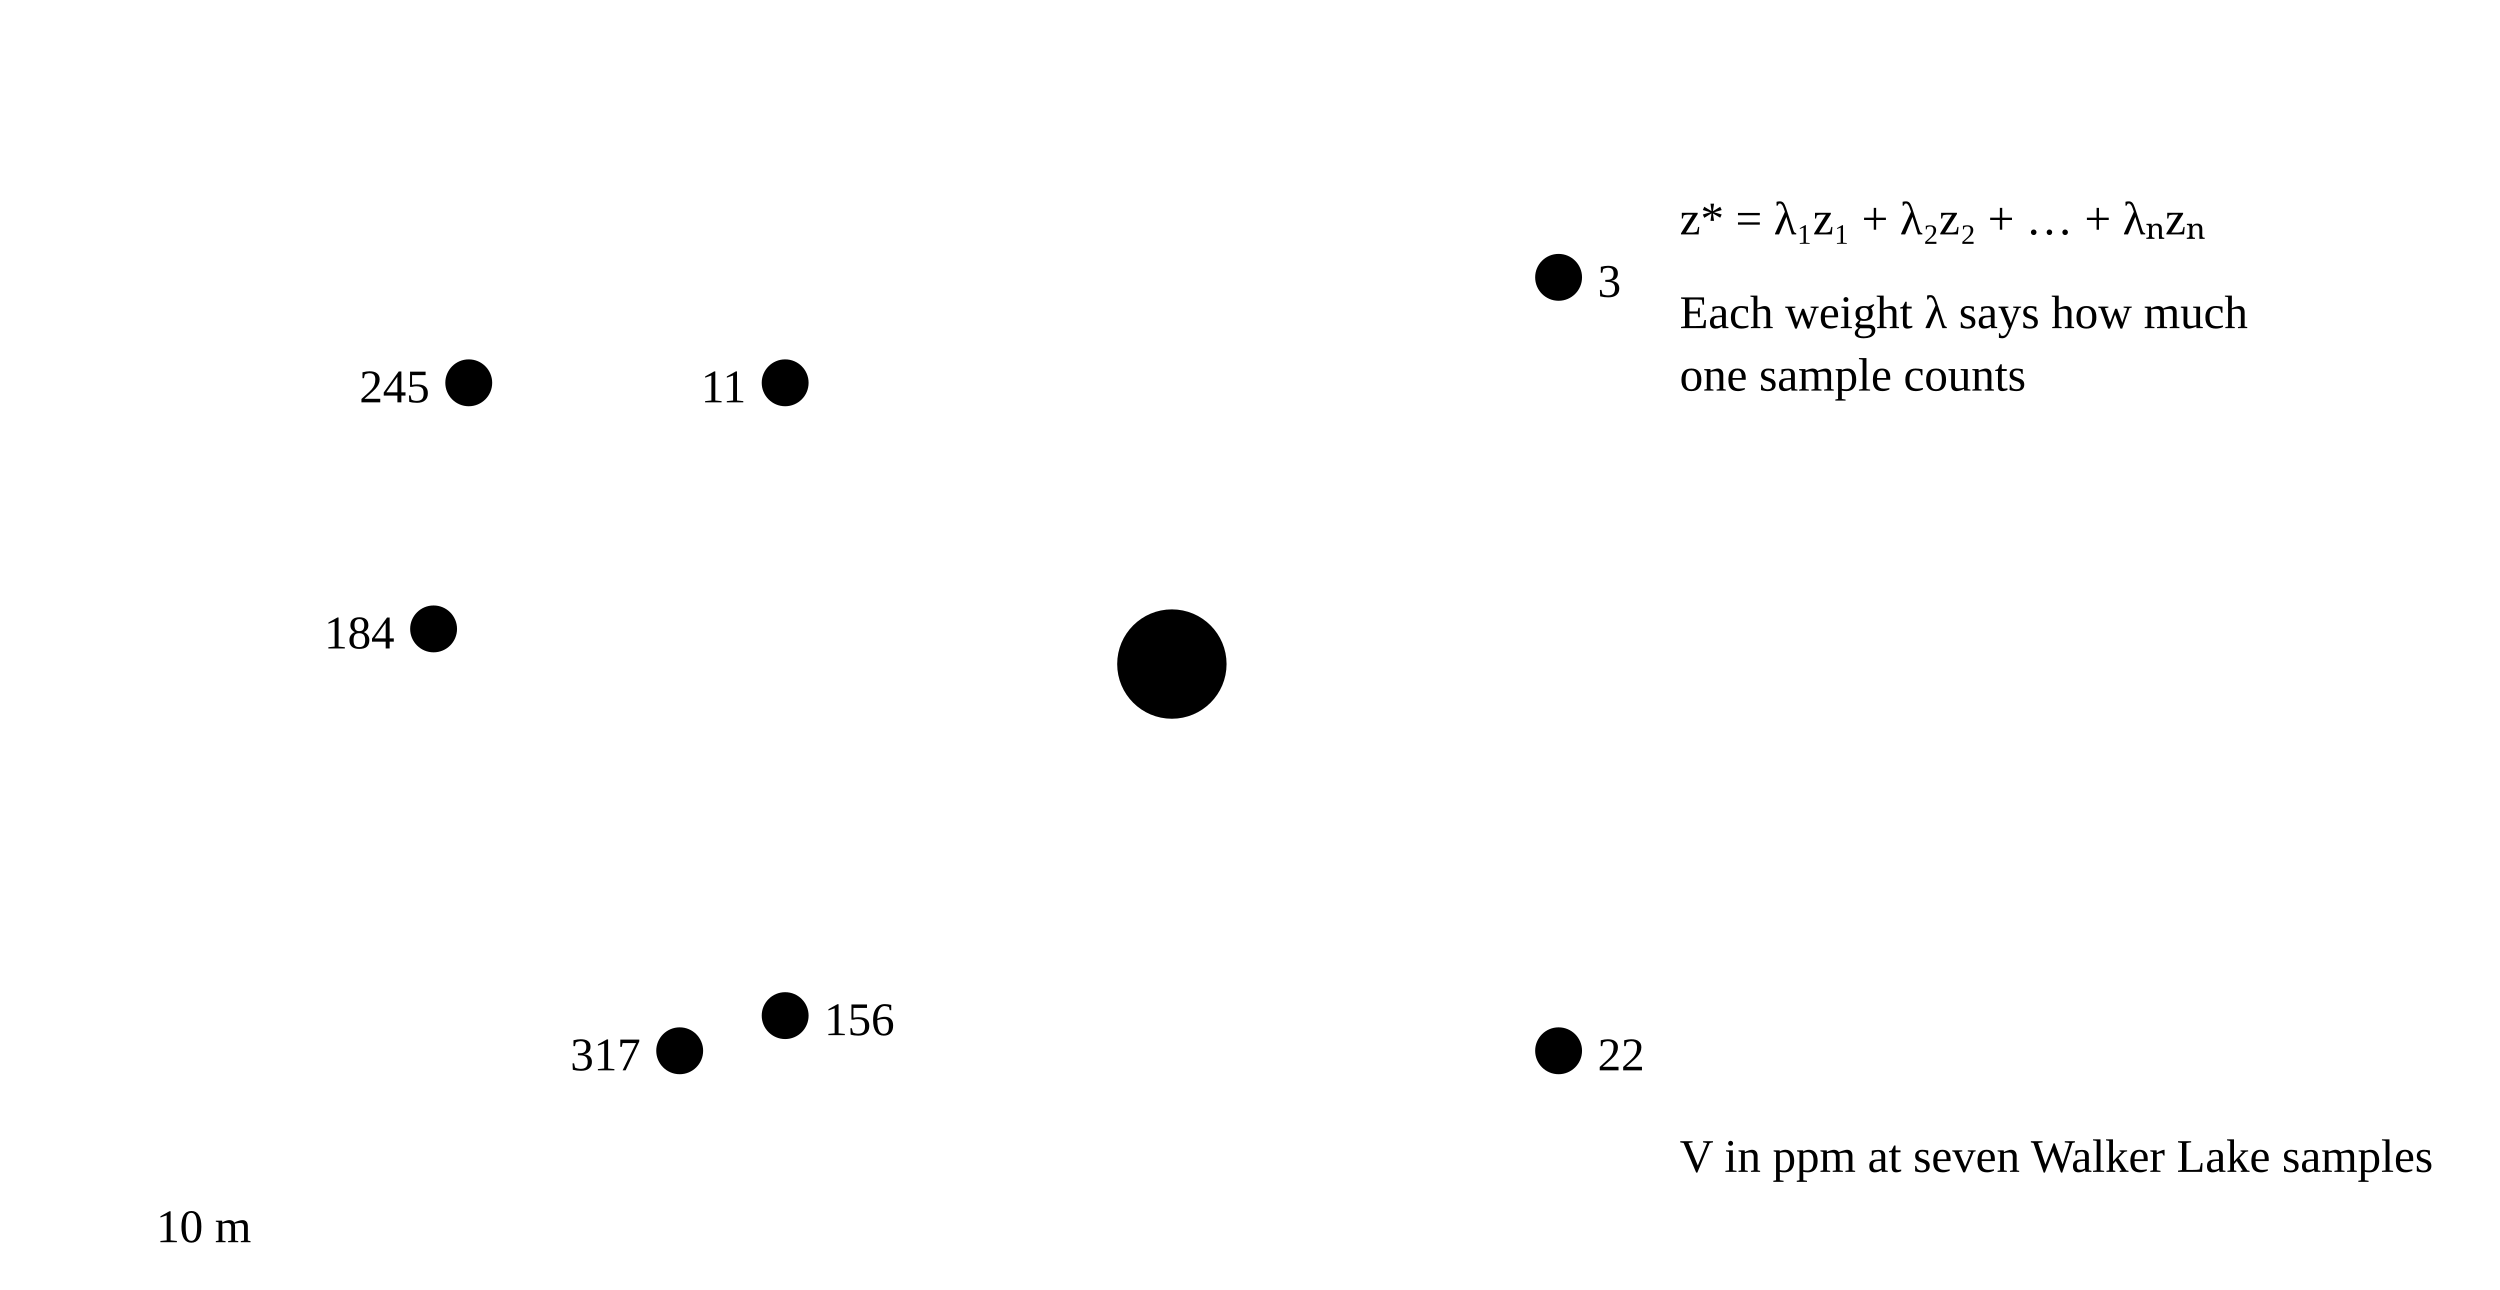
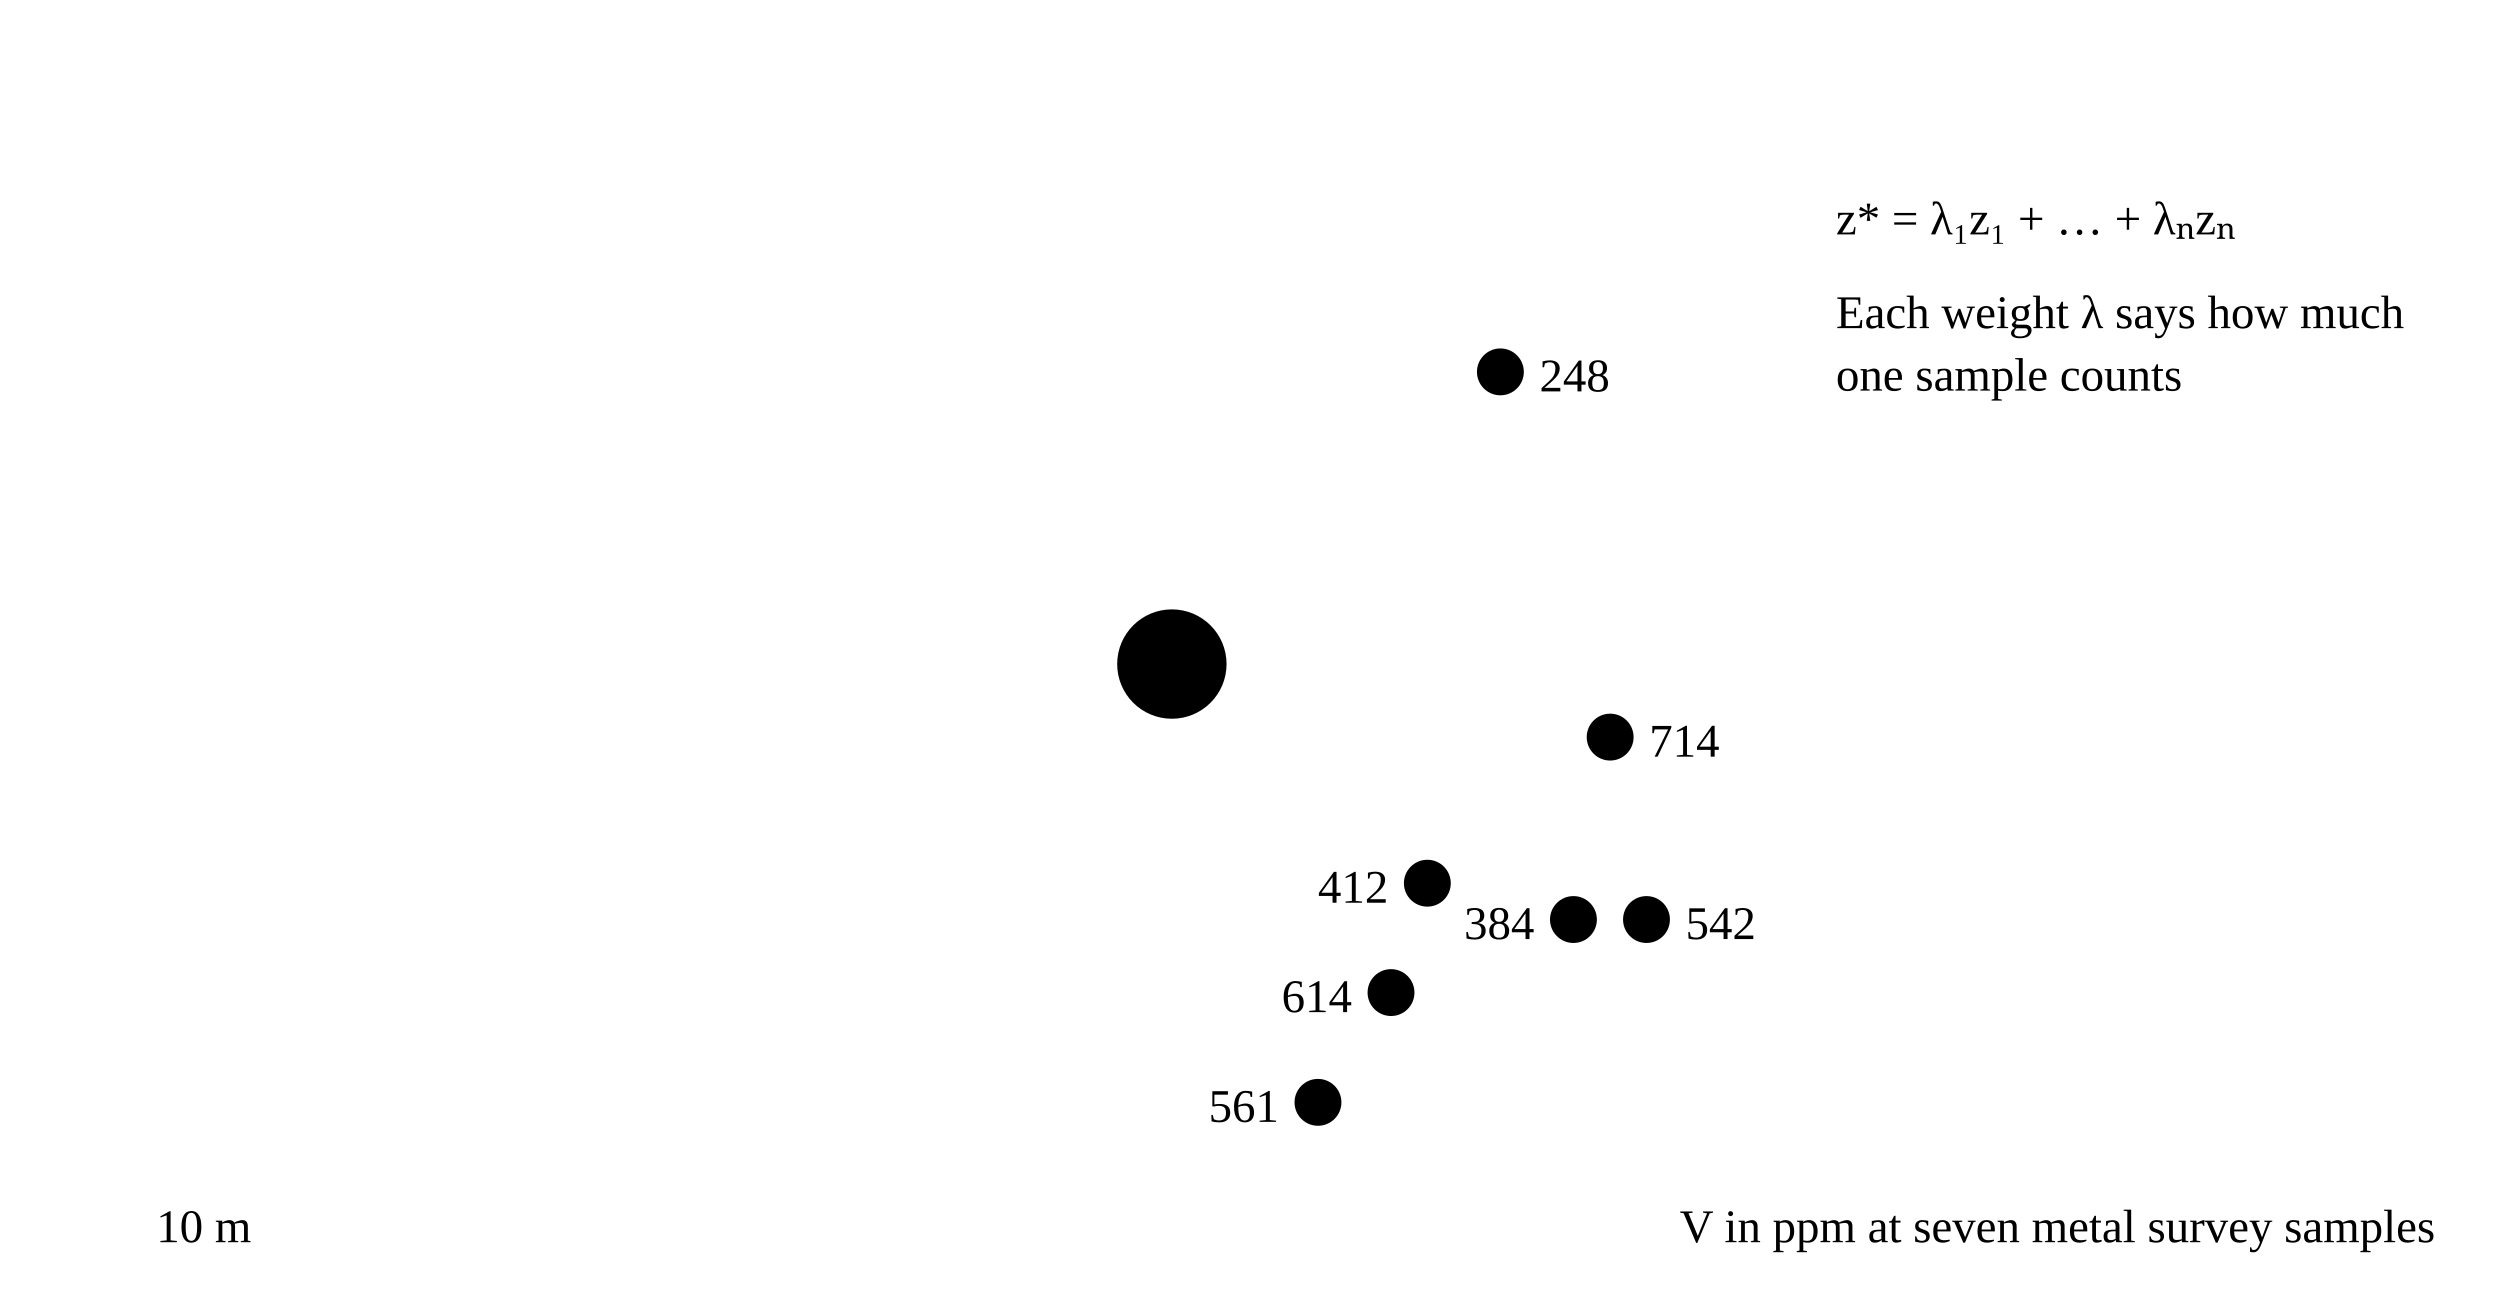
<svg class="bt-svg" viewBox="0 0 640 330" role="img" aria-labelledby="l04-prob-t">
-   <line class="s-muted a-draw" pathLength="1" style="--d:0.30s" x1="201.0" y1="98.0" x2="287.1" y2="160.6" stroke-width="1.2" />
-   <line class="s-muted a-draw" pathLength="1" style="--d:0.42s" x1="201.0" y1="260.0" x2="288.2" y2="180.8" stroke-width="1.2" />
-   <line class="s-muted a-draw" pathLength="1" style="--d:0.54s" x1="399.0" y1="71.0" x2="311.3" y2="158.7" stroke-width="1.2" />
-   <line class="s-muted a-draw" pathLength="1" style="--d:0.66s" x1="399.0" y1="269.0" x2="311.3" y2="181.3" stroke-width="1.2" />
-   <line class="s-muted a-draw" pathLength="1" style="--d:0.78s" x1="174.0" y1="269.0" x2="287.4" y2="179.9" stroke-width="1.2" />
-   <line class="s-muted a-draw" pathLength="1" style="--d:0.90s" x1="111.0" y1="161.0" x2="284.0" y2="169.2" stroke-width="1.2" />
-   <line class="s-muted a-draw" pathLength="1" style="--d:1.02s" x1="120.0" y1="98.0" x2="285.1" y2="164.1" stroke-width="1.2" />
-   <circle class="f-night" cx="201.0" cy="98.0" r="6" />
-   <text x="191.0" y="103.0" text-anchor="end">11</text>
-   <circle class="f-night" cx="201.0" cy="260.0" r="6" />
-   <text x="211.0" y="265.0" text-anchor="start">156</text>
-   <circle class="f-night" cx="399.0" cy="71.0" r="6" />
-   <text x="409.0" y="76.0" text-anchor="start">3</text>
-   <circle class="f-night" cx="399.0" cy="269.0" r="6" />
-   <text x="409.0" y="274.0" text-anchor="start">22</text>
-   <circle class="f-night" cx="174.0" cy="269.0" r="6" />
-   <text x="164.0" y="274.0" text-anchor="end">317</text>
-   <circle class="f-night" cx="111.0" cy="161.0" r="6" />
-   <text x="101.0" y="166.0" text-anchor="end">184</text>
-   <circle class="f-night" cx="120.0" cy="98.0" r="6" />
-   <text x="110.0" y="103.0" text-anchor="end">245</text>
+   <line class="s-muted a-draw" pathLength="1" style="--d:0.30s" x1="365.4" y1="226.1" x2="310.6" y2="179.1" stroke-width="1.2" />
+   <line class="s-muted a-draw" pathLength="1" style="--d:0.42s" x1="356.1" y1="254.1" x2="307.8" y2="181.6" stroke-width="1.2" />
+   <line class="s-muted a-draw" pathLength="1" style="--d:0.54s" x1="384.1" y1="95.2" x2="310.5" y2="160.7" stroke-width="1.2" />
+   <line class="s-muted a-draw" pathLength="1" style="--d:0.66s" x1="412.2" y1="188.7" x2="313.8" y2="172.3" stroke-width="1.2" />
+   <line class="s-muted a-draw" pathLength="1" style="--d:0.78s" x1="337.4" y1="282.2" x2="304.4" y2="183.3" stroke-width="1.2" />
+   <line class="s-muted a-draw" pathLength="1" style="--d:0.90s" x1="402.8" y1="235.4" x2="311.8" y2="177.5" stroke-width="1.2" />
+   <line class="s-muted a-draw" pathLength="1" style="--d:1.02s" x1="421.5" y1="235.4" x2="312.3" y2="176.6" stroke-width="1.2" />
+   <circle class="f-night" cx="365.4" cy="226.1" r="6" />
+   <text x="355.4" y="231.1" text-anchor="end">412</text>
+   <circle class="f-night" cx="356.1" cy="254.1" r="6" />
+   <text x="346.1" y="259.1" text-anchor="end">614</text>
+   <circle class="f-night" cx="384.1" cy="95.2" r="6" />
+   <text x="394.1" y="100.2" text-anchor="start">248</text>
+   <circle class="f-night" cx="412.2" cy="188.7" r="6" />
+   <text x="422.2" y="193.7" text-anchor="start">714</text>
+   <circle class="f-night" cx="337.4" cy="282.2" r="6" />
+   <text x="327.4" y="287.2" text-anchor="end">561</text>
+   <circle class="f-night" cx="402.8" cy="235.4" r="6" />
+   <text x="392.8" y="240.4" text-anchor="end">384</text>
+   <circle class="f-night" cx="421.5" cy="235.4" r="6" />
+   <text x="431.5" y="240.4" text-anchor="start">542</text>
  <circle class="f-ember-soft s-ember a-pulse" cx="300" cy="170" r="14" stroke-width="2" />
  <text x="295" y="175">?</text>
-   <text class="math" x="430" y="60">z* = λ₁z₁ + λ₂z₂ + … + λₙzₙ</text>
-   <text class="small" x="430" y="84">Each weight λ says how much</text>
-   <text class="small" x="430" y="100">one sample counts</text>
-   <line class="s-ink" x1="40" y1="300" x2="130" y2="300" stroke-width="2" />
+   <text class="math" x="470" y="60">z* = λ₁z₁ + … + λₙzₙ</text>
+   <text class="small" x="470" y="84">Each weight λ says how much</text>
+   <text class="small" x="470" y="100">one sample counts</text>
+   <line class="s-ink" x1="40" y1="300" x2="133" y2="300" stroke-width="2" />
  <text class="small" x="40" y="318">10 m</text>
-   <text class="small" x="430" y="300">V in ppm at seven Walker Lake samples</text>
+   <text class="small" x="430" y="318">V in ppm at seven metal survey samples</text>
</svg>
